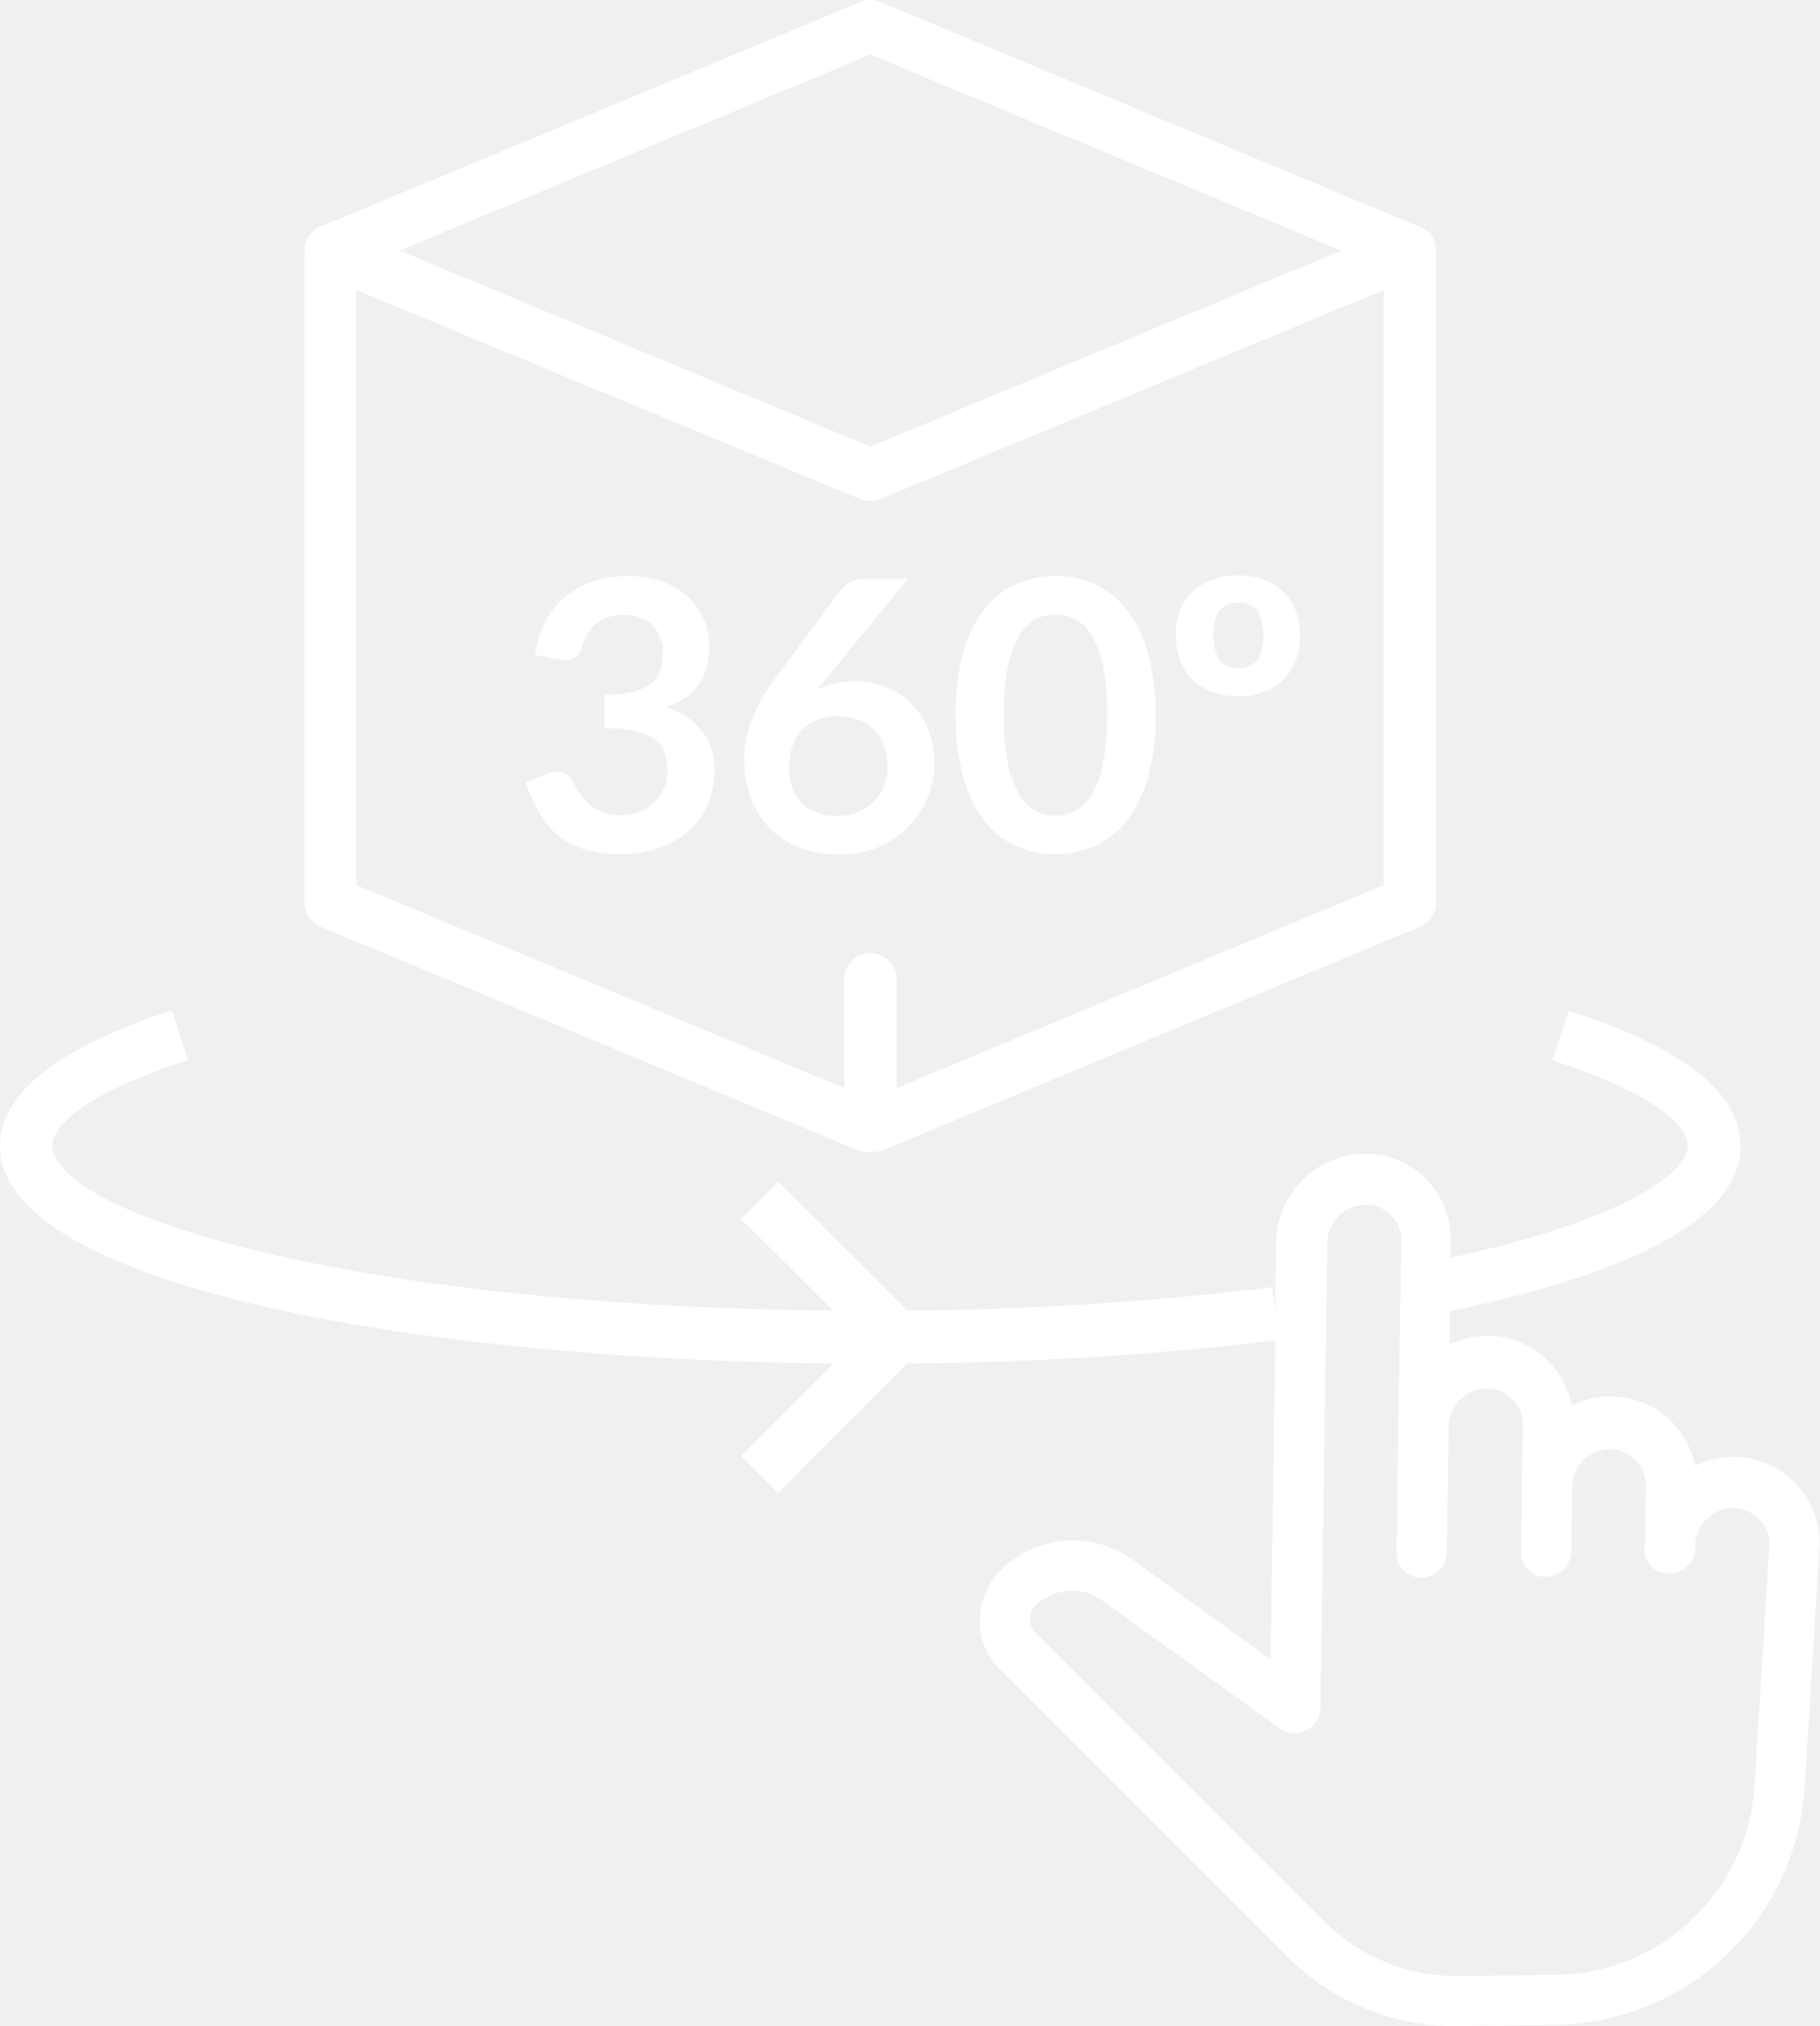
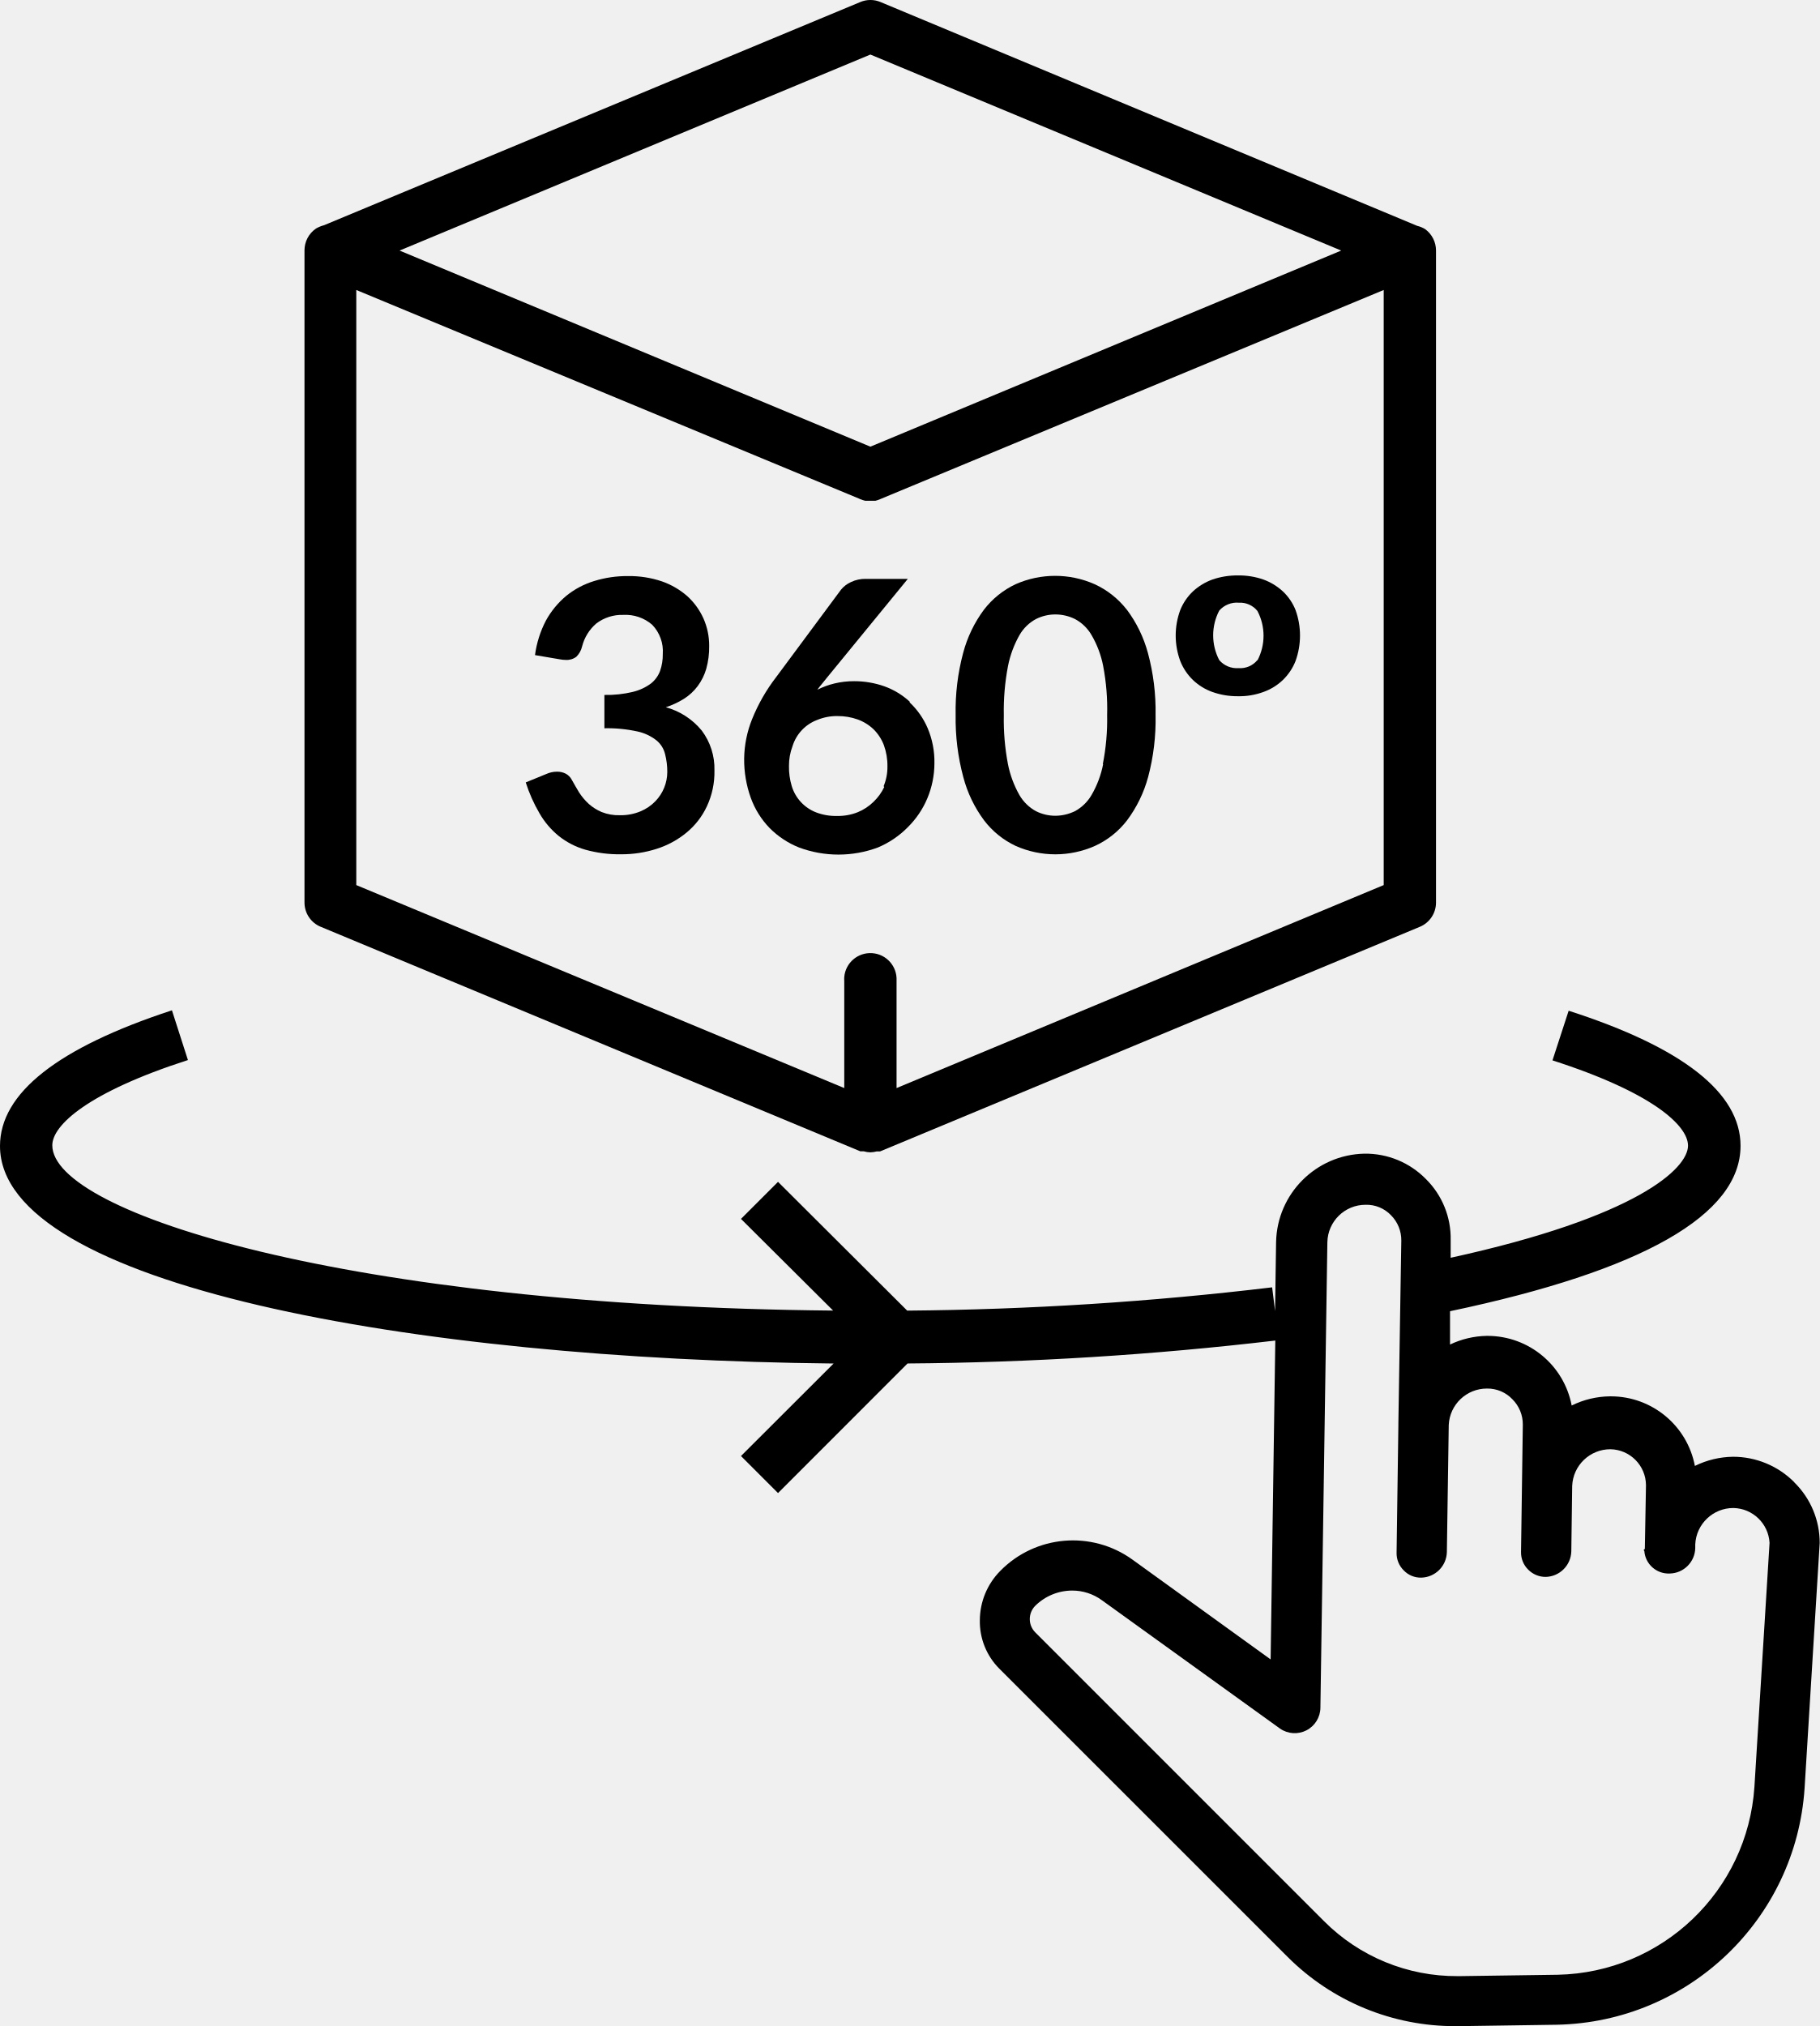
<svg xmlns="http://www.w3.org/2000/svg" viewBox="0 0 397 441.97">
  <defs>
    <style>.cls-1{fill:#fff;}</style>
  </defs>
  <g id="Layer_2" data-name="Layer 2">
    <g id="Layer_1-2" data-name="Layer 1">
      <g id="Layer_2-2" data-name="Layer 2">
        <g id="Layer_1-2-2" data-name="Layer 1-2">
-           <path class="cls-1" d="M391.45,323.34a18.82,18.82,0,0,0-13.36-5.55,19.39,19.39,0,0,0-8.32,2,18.67,18.67,0,0,0-18.27-15.18h-.28a19.32,19.32,0,0,0-8.33,2,18.69,18.69,0,0,0-18.29-15.19h-.25a19.29,19.29,0,0,0-8,1.89v-7.27c42-8.83,63.38-21,63.38-36.09,0-11.55-12.63-21.46-37.5-29.46l-3.53,10.83c21.79,7,29.57,14.21,29.57,18.6,0,5-11.11,15.57-51.78,24.46v-3.83a18.2,18.2,0,0,0-5.39-13.33,18.43,18.43,0,0,0-13.43-5.55A19.7,19.7,0,0,0,278.4,271l-.22,15-.64-5.17a716,716,0,0,1-79.62,5.08l-28.18-28.09-8.08,8.08,20.1,20C76,284.94,11.41,264.62,11.41,249.85c0-4.38,7.77-11.57,29.59-18.6L37.51,220.4C12.6,228.56,0,238.47,0,250c0,30.37,90.17,46.53,181.87,47.45l-20.21,20.18,8.08,8.08L198,297.44a729.39,729.39,0,0,0,80.23-5L277.21,362l-30.13-21.76a22.21,22.21,0,0,0-28.87,2.47,15.38,15.38,0,0,0-4.44,10.72A14.56,14.56,0,0,0,218,364l62.88,62.86A51.57,51.57,0,0,0,317.66,442h.77l21.27-.31a55.25,55.25,0,0,0,54-51.55l3.3-53.53a18.47,18.47,0,0,0-5.55-13.24m-86.37-12.85v.44l-.39,27.76a5.23,5.23,0,0,0,1.56,3.86,5.12,5.12,0,0,0,3.85,1.58,5.72,5.72,0,0,0,5.56-5.55l.41-27.76a8.33,8.33,0,0,1,8.33-7.94,7.48,7.48,0,0,1,5.55,2.33,7.71,7.71,0,0,1,2.28,5.55l-.39,27.77a5.24,5.24,0,0,0,1.56,3.85,5.32,5.32,0,0,0,3.86,1.59,5.73,5.73,0,0,0,5.55-5.56l.19-14.29a8.34,8.34,0,0,1,8.33-8h0A7.9,7.9,0,0,1,359.1,324l-.25,13.88-.27.27.16.2h0a5.31,5.31,0,0,0,5.56,4.91,5.68,5.68,0,0,0,5.55-5.55v-.8a8.32,8.32,0,0,1,8.33-7.94,8.06,8.06,0,0,1,7.88,7.6l-3.3,53.22a43.92,43.92,0,0,1-42.89,41l-21.3.3H318a40.79,40.79,0,0,1-29.15-12l-63-63a4.12,4.12,0,0,1,0-5.78,11.49,11.49,0,0,1,8.05-3.33,10.93,10.93,0,0,1,6.5,2.11l38.86,28a5.61,5.61,0,0,0,8.81-4.55l1.52-101.56a8.33,8.33,0,0,1,8.33-8.16,7.38,7.38,0,0,1,5.55,2.28,7.69,7.69,0,0,1,2.25,5.55Z" />
-           <path class="cls-1" d="M145.22,154.3a18,18,0,0,0,4-1.86,11.08,11.08,0,0,0,3-2.78,11.75,11.75,0,0,0,1.86-3.75,17.6,17.6,0,0,0,.64-5,14.52,14.52,0,0,0-1.25-6,14.76,14.76,0,0,0-3.49-4.83,16.74,16.74,0,0,0-5.56-3.25,22.18,22.18,0,0,0-7.41-1.16,24.29,24.29,0,0,0-7.38,1.08,18,18,0,0,0-6.11,3.25,18.81,18.81,0,0,0-4.42,5.38,22.68,22.68,0,0,0-2.38,7.53l5.36.91a7.1,7.1,0,0,0,1.38.14,3.45,3.45,0,0,0,2.28-.69A4.64,4.64,0,0,0,127,141a9.74,9.74,0,0,1,3.11-5,9.23,9.23,0,0,1,5.88-1.86,8.87,8.87,0,0,1,6.31,2.16,8.35,8.35,0,0,1,2.3,6.39,10.72,10.72,0,0,1-.58,3.64,6.28,6.28,0,0,1-2,2.77,10.92,10.92,0,0,1-3.94,1.83,24.16,24.16,0,0,1-6.22.67v7.27a30.71,30.71,0,0,1,7.22.7,10.18,10.18,0,0,1,4.14,1.94,5.56,5.56,0,0,1,1.88,3,15.47,15.47,0,0,1,.48,3.89,9.21,9.21,0,0,1-2.59,6.38,9.62,9.62,0,0,1-3.22,2.2,11.12,11.12,0,0,1-4.52.86,10,10,0,0,1-4-.7,10.2,10.2,0,0,1-2.78-1.75,12.89,12.89,0,0,1-2.11-2.49c-.58-1-1.14-1.89-1.61-2.78a3.2,3.2,0,0,0-1.3-1.33,4,4,0,0,0-1.92-.45,5.67,5.67,0,0,0-2.33.5l-4.5,1.84a33.21,33.21,0,0,0,3,6.74,17.77,17.77,0,0,0,4.19,4.94,16.66,16.66,0,0,0,5.81,3,27.37,27.37,0,0,0,7.8,1,24.91,24.91,0,0,0,7.8-1.2,19.51,19.51,0,0,0,6.47-3.52,16.44,16.44,0,0,0,4.44-5.72,17.64,17.64,0,0,0,1.66-7.86,13.86,13.86,0,0,0-2.77-8.69,15.39,15.39,0,0,0-8-5.13" />
-           <path class="cls-1" d="M198.47,153.07a16.27,16.27,0,0,0-5.55-3.36,19.72,19.72,0,0,0-6.55-1.11,18,18,0,0,0-4.33.5,17.44,17.44,0,0,0-3.72,1.36c.3-.44.66-.86,1-1.27l1.08-1.34,17.66-21.57h-9.14a7.11,7.11,0,0,0-3.27.7,5.92,5.92,0,0,0-2.17,1.66l-14.13,19.05a38.68,38.68,0,0,0-5.28,9.22,23.89,23.89,0,0,0-1.72,8.6,24.67,24.67,0,0,0,1.45,8.55,18.51,18.51,0,0,0,4.11,6.58,18.93,18.93,0,0,0,6.44,4.25,24.68,24.68,0,0,0,17.15,0,20.09,20.09,0,0,0,6.56-4.44,19.44,19.44,0,0,0,4.27-6.33,19.81,19.81,0,0,0,1.53-7.55,18.74,18.74,0,0,0-1.5-7.78,16.8,16.8,0,0,0-3.89-5.55m-5.55,18.43a10.92,10.92,0,0,1-2.33,3.23,10.64,10.64,0,0,1-3.5,2.3,11.57,11.57,0,0,1-4.47.8,12,12,0,0,1-4.55-.77,8.92,8.92,0,0,1-5.33-5.72,14.22,14.22,0,0,1-.61-4.44,11.83,11.83,0,0,1,.77-4.28,8.9,8.9,0,0,1,5.42-5.75,11.15,11.15,0,0,1,4.38-.83,12.73,12.73,0,0,1,4.45.75,9.92,9.92,0,0,1,3.47,2.17,9.79,9.79,0,0,1,2.22,3.44,13.17,13.17,0,0,1,.77,4.61,10.94,10.94,0,0,1-.83,4.33" />
-           <path class="cls-1" d="M245.83,133a18.83,18.83,0,0,0-7-5.55,21.29,21.29,0,0,0-17.27,0,18.81,18.81,0,0,0-6.89,5.55,27.67,27.67,0,0,0-4.55,9.47A48.78,48.78,0,0,0,208.49,156a49,49,0,0,0,1.67,13.52,27.54,27.54,0,0,0,4.55,9.46,18.63,18.63,0,0,0,6.89,5.56,21.29,21.29,0,0,0,17.27,0,18.58,18.58,0,0,0,7-5.56,28,28,0,0,0,4.61-9.46A48.61,48.61,0,0,0,252.11,156a48.78,48.78,0,0,0-1.67-13.55,28,28,0,0,0-4.61-9.47m-5.16,33.71a21.48,21.48,0,0,1-2.53,6.74,9.33,9.33,0,0,1-3.63,3.53,9.92,9.92,0,0,1-4.28,1,9.52,9.52,0,0,1-4.22-1,9.35,9.35,0,0,1-3.61-3.53,22.65,22.65,0,0,1-2.5-6.74A51.88,51.88,0,0,1,219,156a51.76,51.76,0,0,1,.91-10.69,22.6,22.6,0,0,1,2.5-6.75,9.12,9.12,0,0,1,3.61-3.52,9.39,9.39,0,0,1,4.22-1,9.64,9.64,0,0,1,4.28,1,9.11,9.11,0,0,1,3.63,3.52,21.45,21.45,0,0,1,2.53,6.75,49.73,49.73,0,0,1,.86,10.69,49.85,49.85,0,0,1-.94,10.69" />
-           <path class="cls-1" d="M279.87,129a12.6,12.6,0,0,0-4.25-2.58,16.1,16.1,0,0,0-5.55-.89,16.63,16.63,0,0,0-5.55.89,12.6,12.6,0,0,0-4.25,2.58,11.57,11.57,0,0,0-2.78,4.09,16.05,16.05,0,0,0,0,11.1,11.84,11.84,0,0,0,2.78,4.16,12,12,0,0,0,4.25,2.61,16.13,16.13,0,0,0,5.55.92,15.23,15.23,0,0,0,5.55-.92,11.89,11.89,0,0,0,4.25-2.61,11.71,11.71,0,0,0,2.78-4.16,16.36,16.36,0,0,0,0-11.1,11.35,11.35,0,0,0-2.78-4.09m-5.55,15a4.81,4.81,0,0,1-4.08,1.75A5.05,5.05,0,0,1,266,144a11.65,11.65,0,0,1,0-10.8,5.11,5.11,0,0,1,4.28-1.72,4.84,4.84,0,0,1,4.05,1.8,11.59,11.59,0,0,1,0,10.8" />
-           <path class="cls-1" d="M69.93,202.16l117.77,49h.75a5.4,5.4,0,0,0,1.44.22h0a5.9,5.9,0,0,0,1.39-.2H192l117.77-49a5.72,5.72,0,0,0,3.52-5.28V54.63A5.76,5.76,0,0,0,310.94,50a5.85,5.85,0,0,0-1.75-.73L192.09.44a5.67,5.67,0,0,0-4.39,0l-117,48.69a7,7,0,0,0-1.75.72,5.76,5.76,0,0,0-2.52,4.78V196.88a5.72,5.72,0,0,0,3.49,5.28m125.68,35.2V213.93a5.72,5.72,0,0,0-11.41-.8,5.34,5.34,0,0,0,0,.8v23.43L77.73,193.08V63.26l109.61,45.48.36.16h0a6.54,6.54,0,0,0,1.06.34h.44c.22,0,.44,0,.67,0H191a6.54,6.54,0,0,0,1-.34h0l.38-.16,109.5-45.48V193.08ZM189.89,11.9,292.61,54.66,189.89,97.44,87.17,54.66Z" />
+           <path d="M391.45,323.34a18.82,18.82,0,0,0-13.36-5.55,19.39,19.39,0,0,0-8.32,2,18.67,18.67,0,0,0-18.27-15.18h-.28a19.32,19.32,0,0,0-8.33,2,18.69,18.69,0,0,0-18.29-15.19h-.25a19.29,19.29,0,0,0-8,1.89v-7.27c42-8.83,63.38-21,63.38-36.09,0-11.55-12.63-21.46-37.5-29.46l-3.53,10.83c21.79,7,29.57,14.21,29.57,18.6,0,5-11.11,15.57-51.78,24.46v-3.83a18.2,18.2,0,0,0-5.39-13.33,18.43,18.43,0,0,0-13.43-5.55A19.7,19.7,0,0,0,278.4,271l-.22,15-.64-5.17a716,716,0,0,1-79.62,5.08l-28.18-28.09-8.08,8.08,20.1,20C76,284.94,11.41,264.62,11.41,249.85c0-4.38,7.77-11.57,29.59-18.6L37.51,220.4C12.6,228.56,0,238.47,0,250c0,30.37,90.17,46.53,181.87,47.45l-20.21,20.18,8.08,8.08L198,297.44a729.39,729.39,0,0,0,80.23-5L277.21,362l-30.13-21.76a22.21,22.21,0,0,0-28.87,2.47,15.38,15.38,0,0,0-4.44,10.72A14.56,14.56,0,0,0,218,364l62.88,62.86A51.57,51.57,0,0,0,317.66,442h.77l21.27-.31a55.25,55.25,0,0,0,54-51.55l3.3-53.53a18.47,18.47,0,0,0-5.55-13.24m-86.37-12.85v.44l-.39,27.76a5.23,5.23,0,0,0,1.56,3.86,5.12,5.12,0,0,0,3.85,1.58,5.72,5.72,0,0,0,5.56-5.55l.41-27.76a8.33,8.33,0,0,1,8.33-7.94,7.48,7.48,0,0,1,5.55,2.33,7.71,7.71,0,0,1,2.28,5.55l-.39,27.77a5.24,5.24,0,0,0,1.56,3.85,5.32,5.32,0,0,0,3.86,1.59,5.73,5.73,0,0,0,5.55-5.56l.19-14.29a8.34,8.34,0,0,1,8.33-8h0A7.9,7.9,0,0,1,359.1,324l-.25,13.88-.27.27.16.2h0a5.31,5.31,0,0,0,5.56,4.91,5.68,5.68,0,0,0,5.55-5.55v-.8a8.32,8.32,0,0,1,8.33-7.94,8.06,8.06,0,0,1,7.88,7.6l-3.3,53.22a43.92,43.92,0,0,1-42.89,41l-21.3.3H318a40.79,40.79,0,0,1-29.15-12l-63-63a4.12,4.12,0,0,1,0-5.78,11.49,11.49,0,0,1,8.05-3.33,10.93,10.93,0,0,1,6.5,2.11l38.86,28a5.61,5.61,0,0,0,8.81-4.55l1.52-101.56a8.33,8.33,0,0,1,8.33-8.16,7.38,7.38,0,0,1,5.55,2.28,7.69,7.69,0,0,1,2.25,5.55Z" />
+           <path d="M145.22,154.3a18,18,0,0,0,4-1.86,11.08,11.08,0,0,0,3-2.78,11.75,11.75,0,0,0,1.86-3.75,17.6,17.6,0,0,0,.64-5,14.52,14.52,0,0,0-1.25-6,14.76,14.76,0,0,0-3.49-4.83,16.74,16.74,0,0,0-5.56-3.25,22.18,22.18,0,0,0-7.41-1.16,24.29,24.29,0,0,0-7.38,1.08,18,18,0,0,0-6.11,3.25,18.81,18.81,0,0,0-4.42,5.38,22.68,22.68,0,0,0-2.38,7.53l5.36.91a7.1,7.1,0,0,0,1.38.14,3.45,3.45,0,0,0,2.28-.69A4.64,4.64,0,0,0,127,141a9.74,9.74,0,0,1,3.11-5,9.23,9.23,0,0,1,5.88-1.86,8.87,8.87,0,0,1,6.31,2.16,8.35,8.35,0,0,1,2.3,6.39,10.72,10.72,0,0,1-.58,3.64,6.28,6.28,0,0,1-2,2.77,10.92,10.92,0,0,1-3.94,1.83,24.16,24.16,0,0,1-6.22.67v7.27a30.71,30.71,0,0,1,7.22.7,10.18,10.18,0,0,1,4.14,1.94,5.56,5.56,0,0,1,1.88,3,15.47,15.47,0,0,1,.48,3.89,9.21,9.21,0,0,1-2.59,6.38,9.62,9.62,0,0,1-3.22,2.2,11.12,11.12,0,0,1-4.52.86,10,10,0,0,1-4-.7,10.2,10.2,0,0,1-2.78-1.75,12.89,12.89,0,0,1-2.11-2.49c-.58-1-1.14-1.89-1.61-2.78a3.2,3.2,0,0,0-1.3-1.33,4,4,0,0,0-1.92-.45,5.67,5.67,0,0,0-2.33.5l-4.5,1.84a33.21,33.21,0,0,0,3,6.74,17.77,17.77,0,0,0,4.19,4.94,16.66,16.66,0,0,0,5.81,3,27.37,27.37,0,0,0,7.8,1,24.91,24.91,0,0,0,7.8-1.2,19.51,19.51,0,0,0,6.47-3.52,16.44,16.44,0,0,0,4.44-5.72,17.64,17.64,0,0,0,1.66-7.86,13.86,13.86,0,0,0-2.77-8.69,15.39,15.39,0,0,0-8-5.13" />
+           <path d="M198.47,153.07a16.27,16.27,0,0,0-5.55-3.36,19.72,19.72,0,0,0-6.55-1.11,18,18,0,0,0-4.33.5,17.44,17.44,0,0,0-3.72,1.36c.3-.44.66-.86,1-1.27l1.08-1.34,17.66-21.57h-9.14a7.11,7.11,0,0,0-3.27.7,5.92,5.92,0,0,0-2.17,1.66l-14.13,19.05a38.68,38.68,0,0,0-5.28,9.22,23.89,23.89,0,0,0-1.72,8.6,24.67,24.67,0,0,0,1.45,8.55,18.51,18.51,0,0,0,4.11,6.58,18.93,18.93,0,0,0,6.44,4.25,24.68,24.68,0,0,0,17.15,0,20.09,20.09,0,0,0,6.56-4.44,19.44,19.44,0,0,0,4.27-6.33,19.81,19.81,0,0,0,1.53-7.55,18.74,18.74,0,0,0-1.5-7.78,16.8,16.8,0,0,0-3.89-5.55m-5.55,18.43a10.92,10.92,0,0,1-2.33,3.23,10.64,10.64,0,0,1-3.5,2.3,11.57,11.57,0,0,1-4.47.8,12,12,0,0,1-4.55-.77,8.92,8.92,0,0,1-5.33-5.72,14.22,14.22,0,0,1-.61-4.44,11.83,11.83,0,0,1,.77-4.28,8.9,8.9,0,0,1,5.42-5.75,11.15,11.15,0,0,1,4.38-.83,12.73,12.73,0,0,1,4.45.75,9.92,9.92,0,0,1,3.47,2.17,9.79,9.79,0,0,1,2.22,3.44,13.17,13.17,0,0,1,.77,4.61,10.94,10.94,0,0,1-.83,4.33" />
+           <path d="M245.83,133a18.83,18.83,0,0,0-7-5.55,21.29,21.29,0,0,0-17.27,0,18.81,18.81,0,0,0-6.89,5.55,27.67,27.67,0,0,0-4.55,9.47A48.78,48.78,0,0,0,208.49,156a49,49,0,0,0,1.67,13.52,27.54,27.54,0,0,0,4.55,9.46,18.63,18.63,0,0,0,6.89,5.56,21.29,21.29,0,0,0,17.27,0,18.58,18.58,0,0,0,7-5.56,28,28,0,0,0,4.61-9.46A48.61,48.61,0,0,0,252.11,156a48.78,48.78,0,0,0-1.67-13.55,28,28,0,0,0-4.61-9.47m-5.16,33.71a21.48,21.48,0,0,1-2.53,6.74,9.33,9.33,0,0,1-3.63,3.53,9.92,9.92,0,0,1-4.28,1,9.52,9.52,0,0,1-4.22-1,9.35,9.35,0,0,1-3.61-3.53,22.65,22.65,0,0,1-2.5-6.74A51.88,51.88,0,0,1,219,156a51.76,51.76,0,0,1,.91-10.69,22.6,22.6,0,0,1,2.5-6.75,9.12,9.12,0,0,1,3.61-3.52,9.39,9.39,0,0,1,4.22-1,9.64,9.64,0,0,1,4.28,1,9.11,9.11,0,0,1,3.63,3.52,21.45,21.45,0,0,1,2.53,6.75,49.73,49.73,0,0,1,.86,10.69,49.85,49.85,0,0,1-.94,10.69" />
+           <path d="M279.87,129a12.6,12.6,0,0,0-4.25-2.58,16.1,16.1,0,0,0-5.55-.89,16.63,16.63,0,0,0-5.55.89,12.6,12.6,0,0,0-4.25,2.58,11.57,11.57,0,0,0-2.78,4.09,16.05,16.05,0,0,0,0,11.1,11.84,11.84,0,0,0,2.78,4.16,12,12,0,0,0,4.25,2.61,16.13,16.13,0,0,0,5.55.92,15.23,15.23,0,0,0,5.55-.92,11.89,11.89,0,0,0,4.25-2.61,11.71,11.71,0,0,0,2.78-4.16,16.36,16.36,0,0,0,0-11.1,11.35,11.35,0,0,0-2.78-4.09m-5.55,15a4.81,4.81,0,0,1-4.08,1.75A5.05,5.05,0,0,1,266,144a11.65,11.65,0,0,1,0-10.8,5.11,5.11,0,0,1,4.28-1.72,4.84,4.84,0,0,1,4.05,1.8,11.59,11.59,0,0,1,0,10.8" />
+           <path d="M69.93,202.16l117.77,49h.75a5.4,5.4,0,0,0,1.44.22h0a5.9,5.9,0,0,0,1.39-.2H192l117.77-49a5.72,5.72,0,0,0,3.52-5.28V54.63A5.76,5.76,0,0,0,310.94,50a5.85,5.85,0,0,0-1.75-.73L192.09.44a5.67,5.67,0,0,0-4.39,0l-117,48.69a7,7,0,0,0-1.75.72,5.76,5.76,0,0,0-2.52,4.78V196.88a5.72,5.72,0,0,0,3.49,5.28m125.68,35.2V213.93a5.72,5.72,0,0,0-11.41-.8,5.34,5.34,0,0,0,0,.8v23.43L77.73,193.08V63.26l109.61,45.48.36.16h0a6.54,6.54,0,0,0,1.06.34h.44c.22,0,.44,0,.67,0H191a6.54,6.54,0,0,0,1-.34h0l.38-.16,109.5-45.48V193.08ZM189.89,11.9,292.61,54.66,189.89,97.44,87.17,54.66Z" />
        </g>
      </g>
    </g>
  </g>
</svg>
